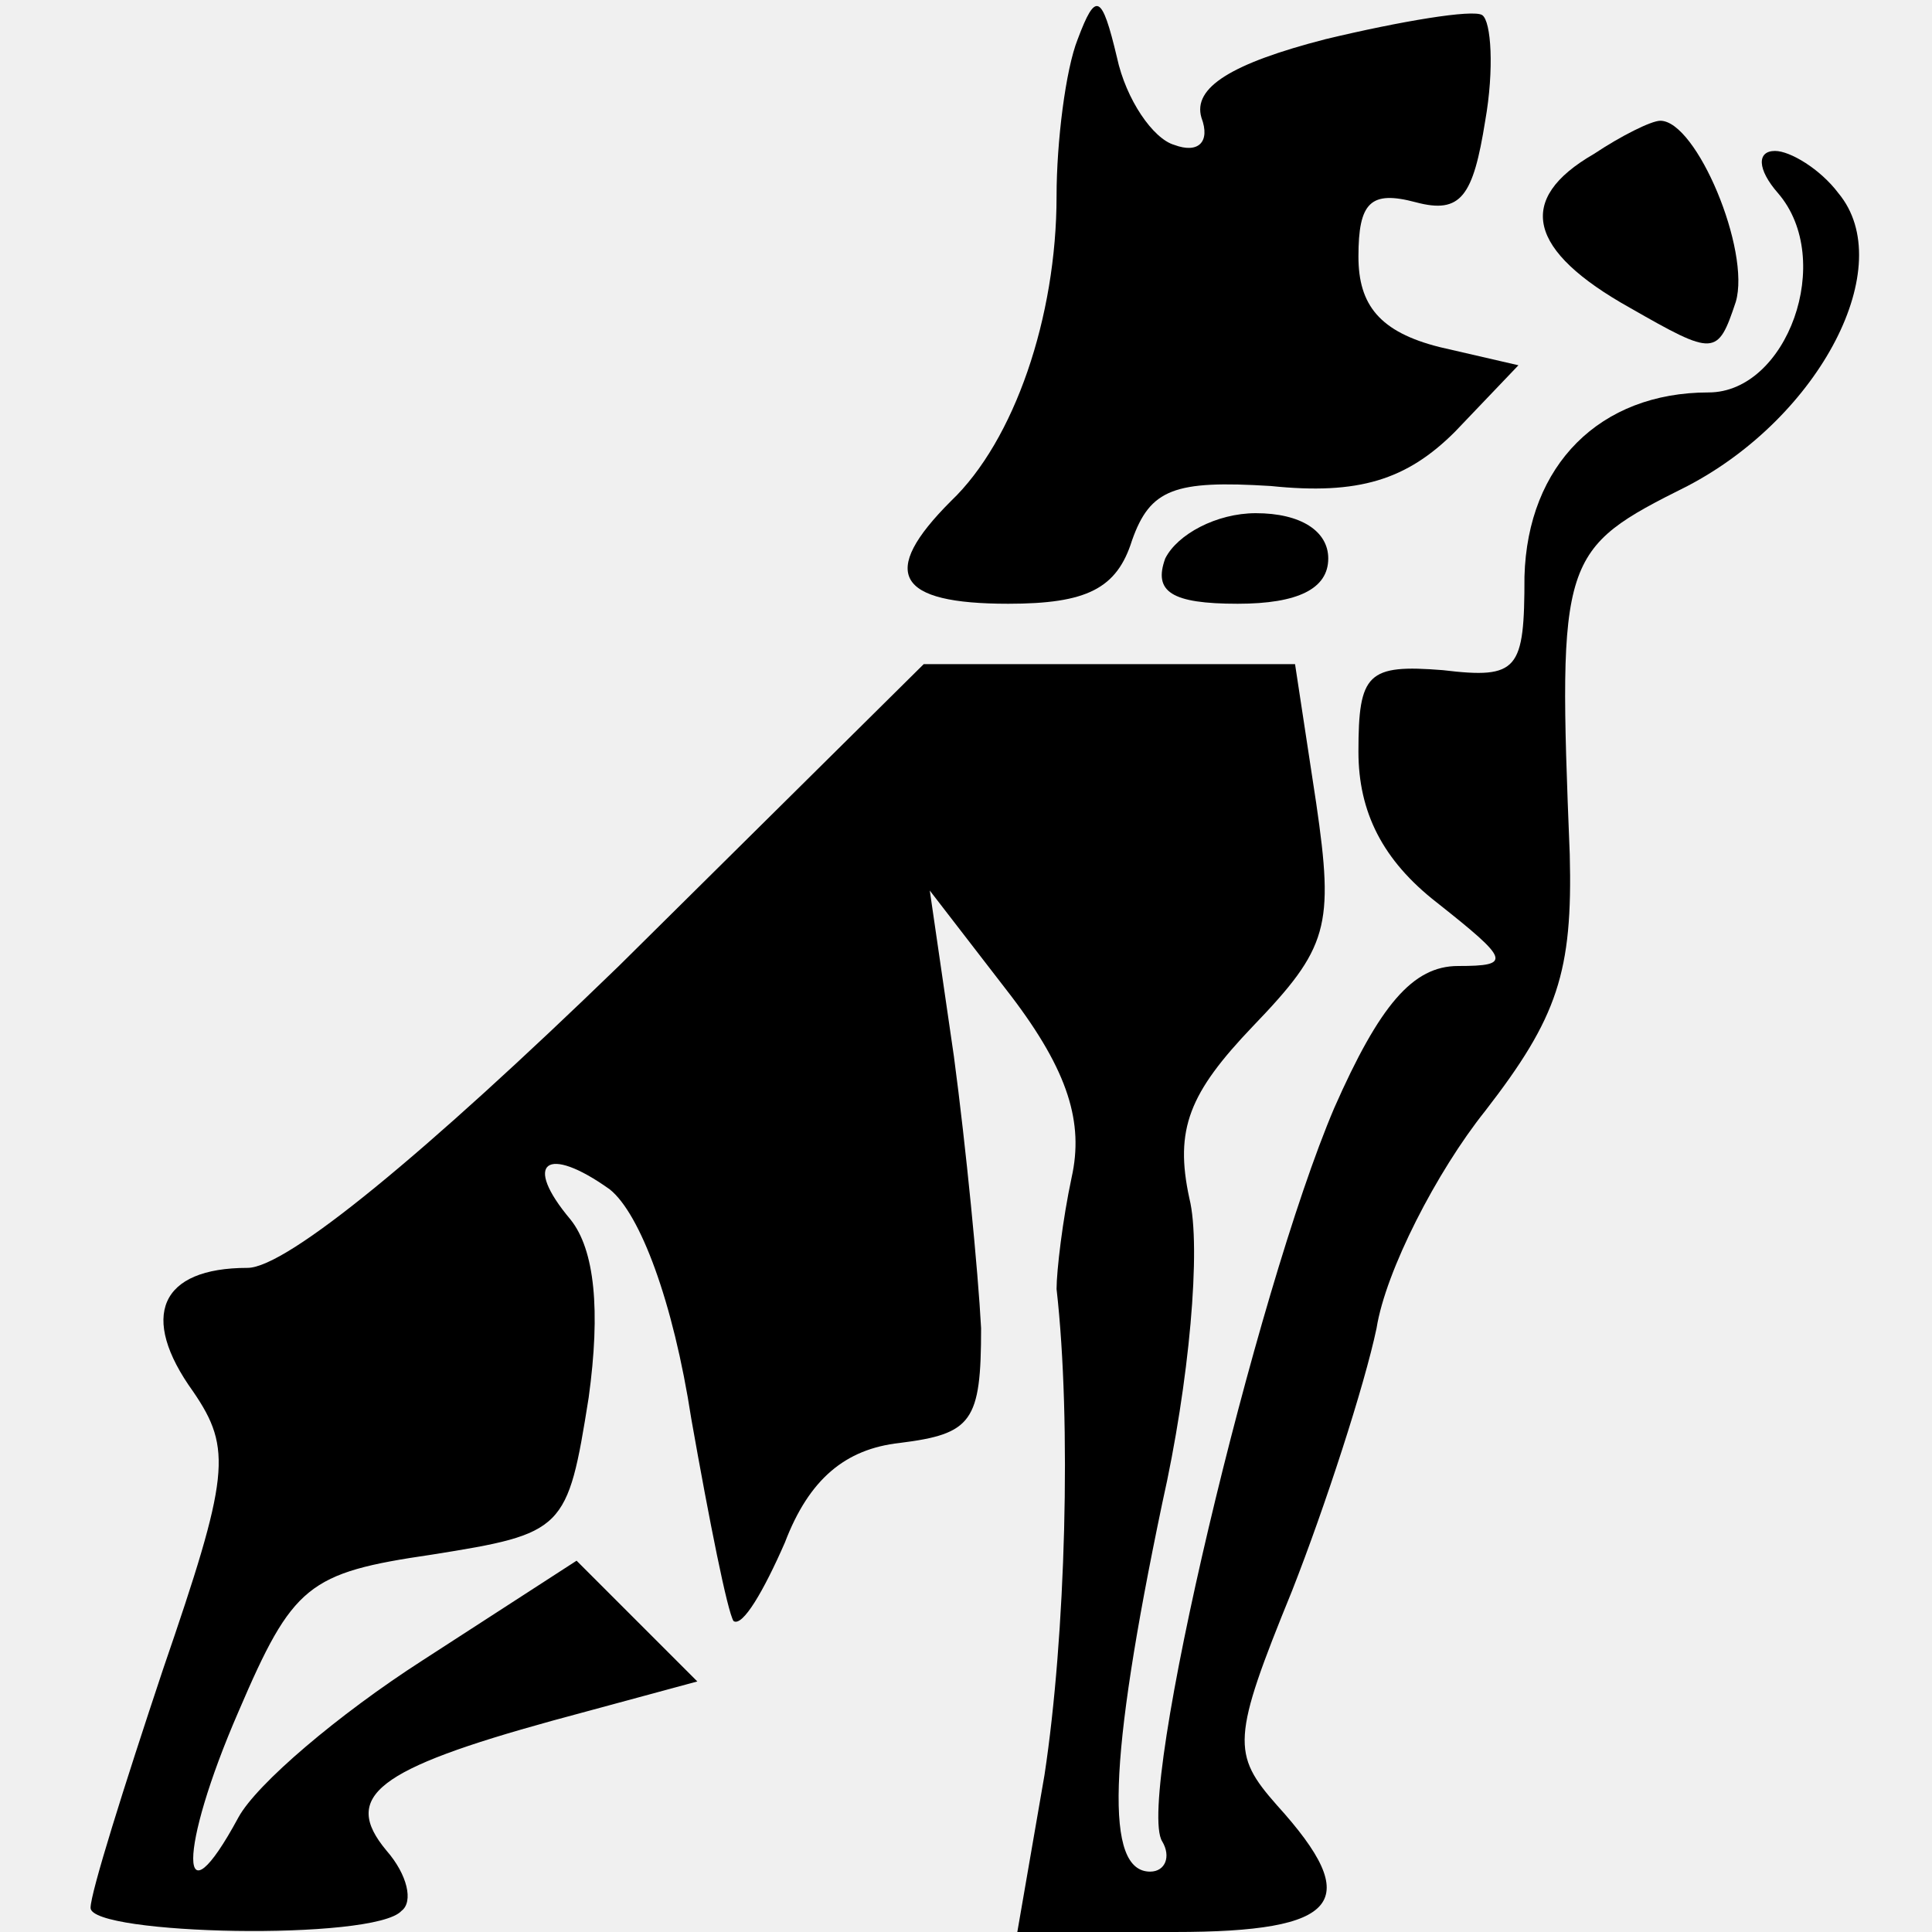
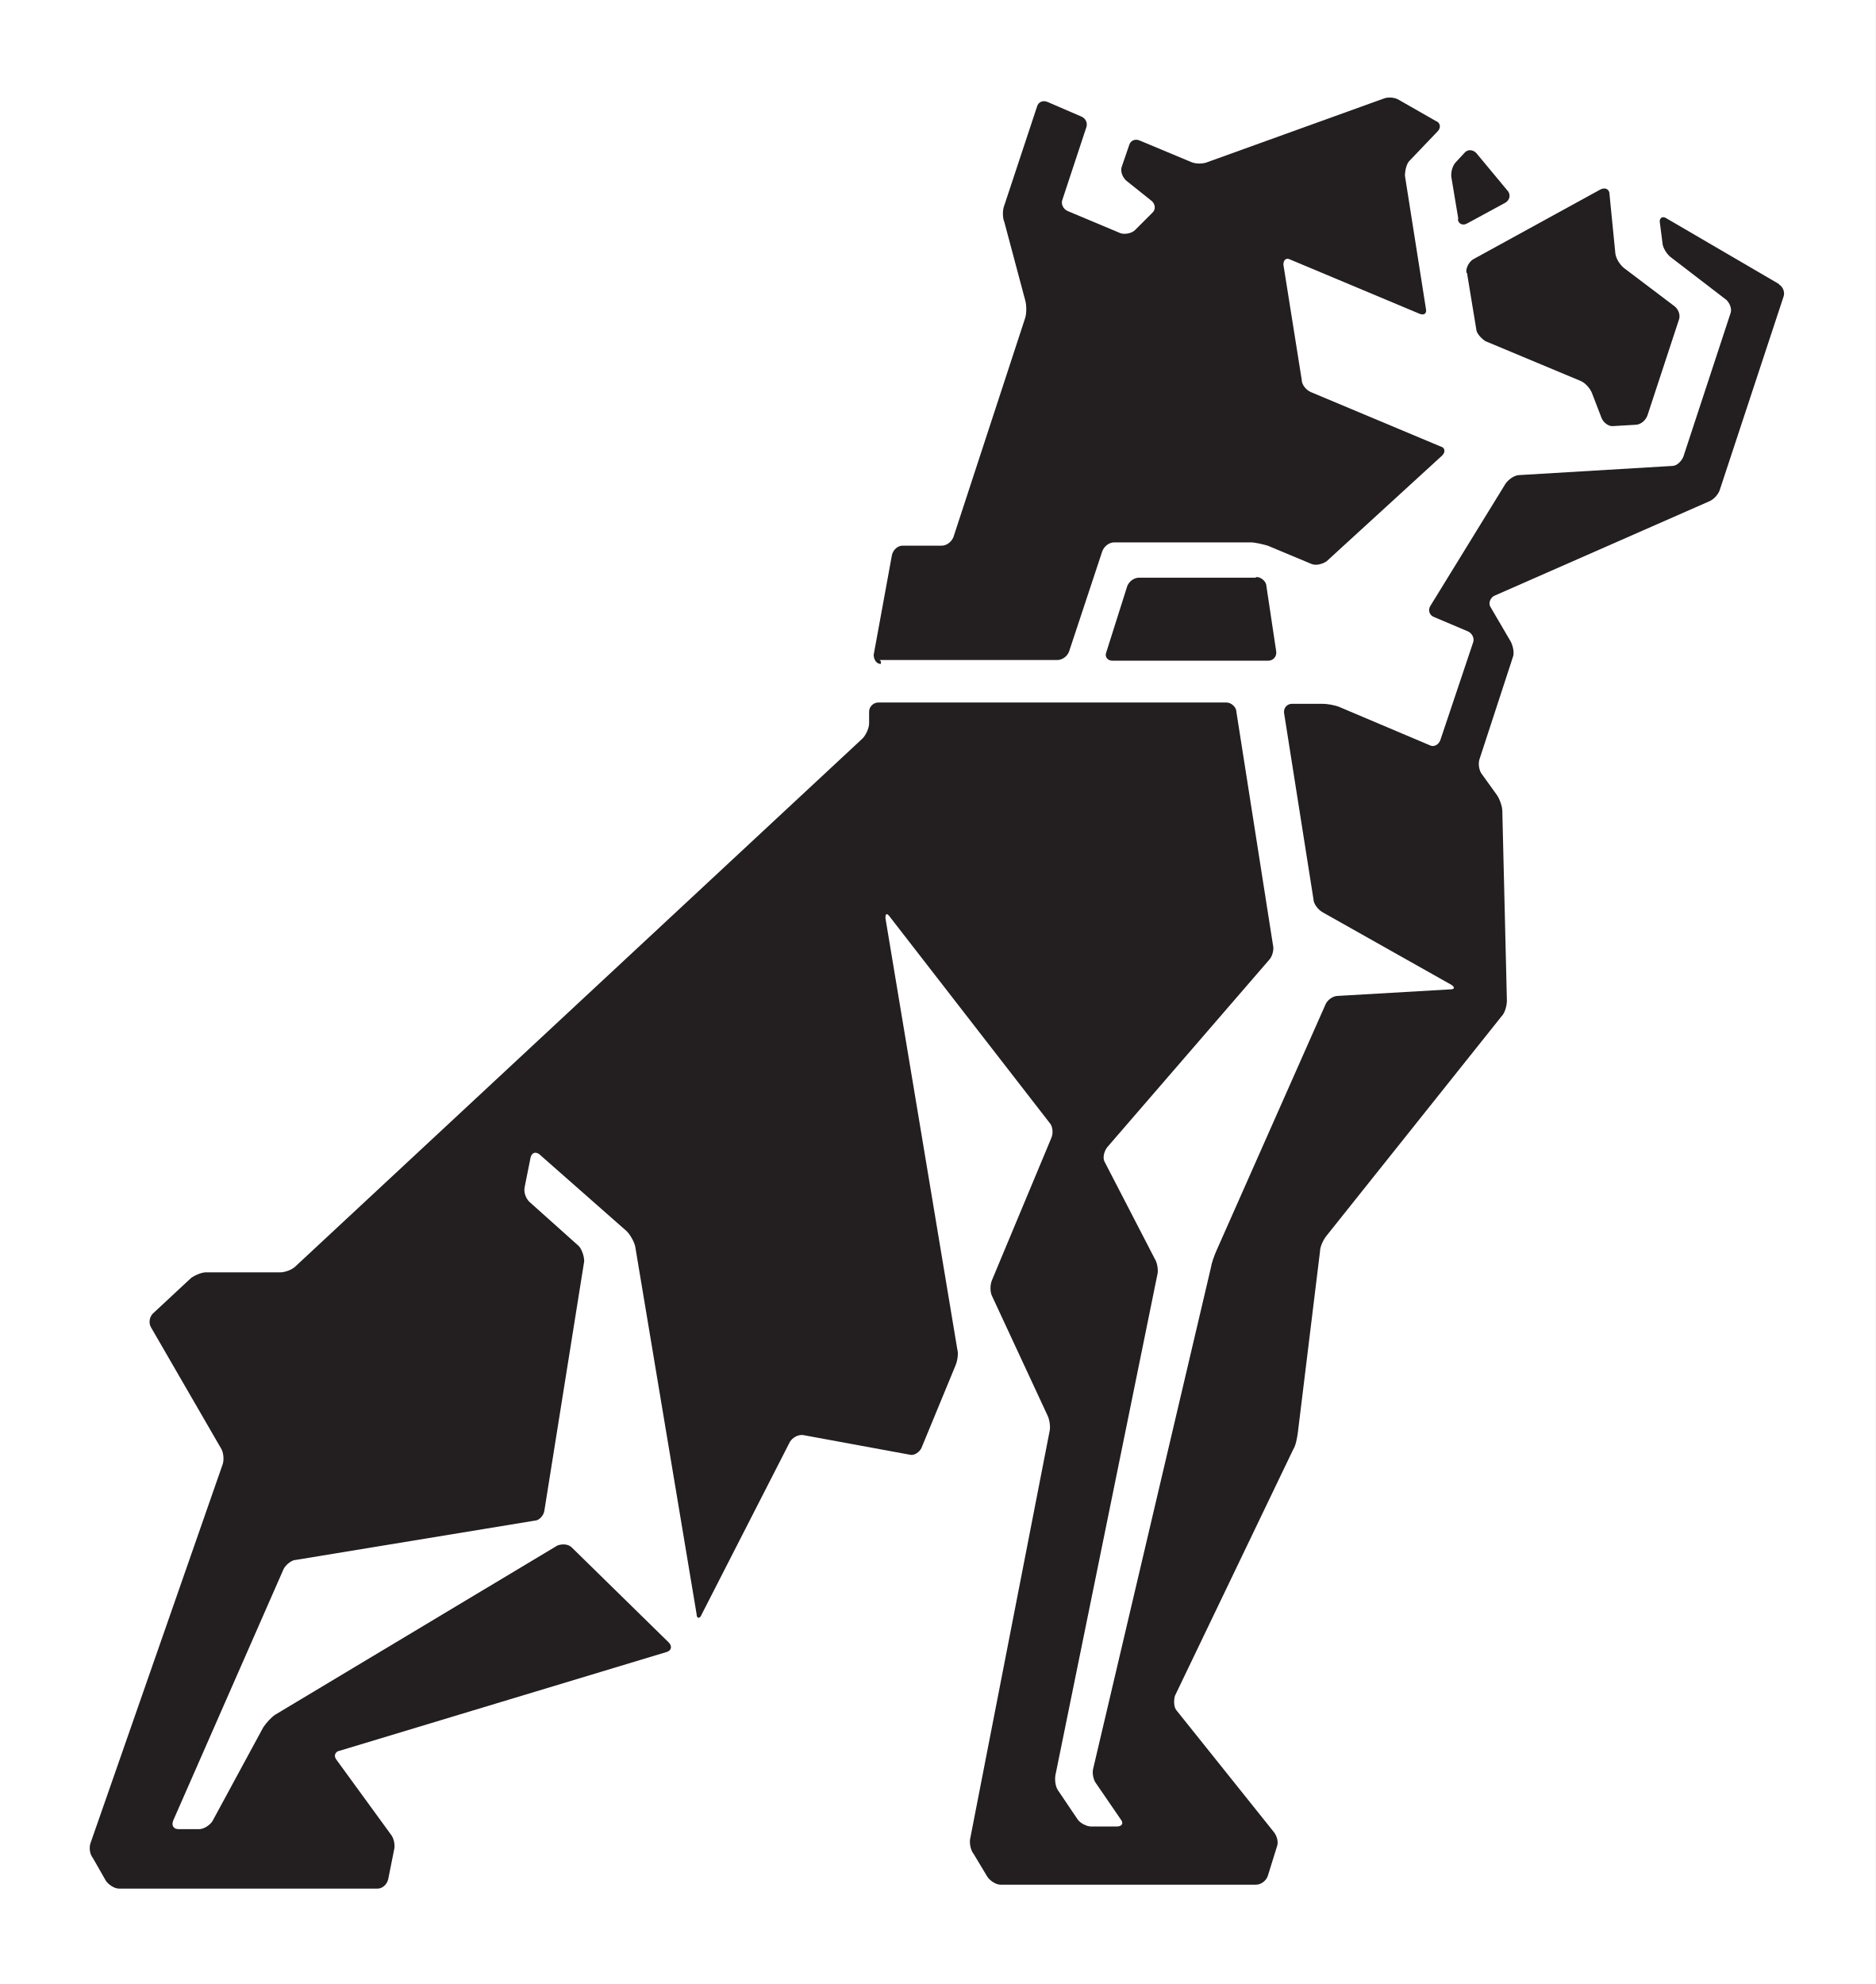
- <svg xmlns="http://www.w3.org/2000/svg" version="1.0" width="64pt" height="64pt" viewBox="0 0 64 64" preserveAspectRatio="xMidYMid meet">
-   <g transform="translate(0,64) scale(0.1,-0.1)" fill="#000000" stroke="none">
-     <path d="M357 627 c-4 -10 -7 -34 -7 -52 0 -40 -14 -81 -35 -101 -24 -24 -18 -34 19 -34 26 0 36 5 41 21 6 17 14 20 46 18 29 -3 45 2 61 18 l21 22 -26 6 c-20 5 -27 14 -27 30 0 18 4 22 19 18 15 -4 19 2 23 27 3 17 2 33 -1 35 -3 2 -27 -2 -52 -8 -31 -8 -44 -16 -41 -26 3 -8 -1 -12 -9 -9 -7 2 -16 15 -19 29 -5 21 -7 22 -13 6z" />
-     <path d="M528 589 c-26 -15 -22 -32 12 -51 28 -16 29 -16 35 2 5 17 -13 60 -25 60 -3 0 -13 -5 -22 -11z" />
-     <path d="M589 576 c19 -22 3 -66 -23 -66 -36 0 -60 -24 -61 -61 0 -31 -2 -34 -27 -31 -25 2 -28 -1 -28 -27 0 -20 8 -36 26 -50 24 -19 25 -21 7 -21 -15 0 -26 -13 -41 -47 -26 -61 -66 -229 -57 -243 3 -5 1 -10 -4 -10 -15 0 -14 36 4 122 9 40 13 85 9 101 -5 23 0 35 21 57 25 26 27 33 21 74 l-7 46 -62 0 -61 0 -101 -100 c-64 -62 -110 -100 -123 -100 -29 0 -36 -16 -18 -41 13 -19 12 -28 -10 -92 -13 -39 -24 -74 -24 -79 0 -9 94 -11 103 -1 4 3 2 12 -5 20 -15 18 -3 27 55 43 l48 13 -20 20 -20 20 -51 -33 c-28 -18 -55 -41 -61 -52 -20 -37 -20 -11 0 35 18 42 23 46 64 52 44 7 45 8 52 52 4 29 2 49 -6 59 -16 19 -8 25 13 10 10 -8 21 -37 27 -76 6 -34 12 -64 14 -67 3 -2 10 10 17 26 8 21 20 31 38 33 24 3 27 7 27 38 -1 19 -5 60 -9 90 l-8 55 27 -35 c19 -25 24 -42 20 -60 -3 -14 -5 -31 -5 -37 5 -44 3 -115 -4 -161 l-9 -52 52 0 c55 0 63 10 34 42 -15 17 -15 22 5 71 11 28 24 68 28 87 3 19 20 52 36 72 24 31 29 46 28 85 -4 99 -3 101 39 122 44 23 70 73 50 97 -6 8 -16 14 -21 14 -6 0 -6 -6 1 -14z" />
-     <path d="M386 455 c-4 -11 2 -15 24 -15 20 0 30 5 30 15 0 9 -9 15 -24 15 -13 0 -26 -7 -30 -15z" />
+ <svg xmlns="http://www.w3.org/2000/svg" viewBox="0 0 28.7 30.36">
+   <defs>
+     <style>
+       .cls-1 {
+         fill: #fff;
+       }
+ 
+       .cls-2 {
+         fill: #231f20;
+       }
+     </style>
+   </defs>
+   <g id="Layer_2" data-name="Layer 2">
+     <rect class="cls-1" width="28.7" height="30.36" />
+   </g>
+   <g id="Layer_1" data-name="Layer 1">
+     <path class="cls-2" d="M13.46,10.1h2.72c.07,0,.15-.05.18-.13l.51-1.54c.03-.07.1-.13.18-.13h2.09c.07,0,.19.03.26.05l.67.28c.07.03.17,0,.23-.04l1.77-1.62c.05-.05.05-.12-.03-.14l-1.98-.83c-.07-.03-.14-.11-.14-.19l-.28-1.76c0-.07.04-.11.1-.08l1.98.83c.07.03.12,0,.1-.08l-.32-2.03c0-.07.02-.18.07-.23l.43-.45c.05-.05.05-.13-.03-.16l-.56-.32c-.06-.04-.17-.05-.24-.02l-2.69.97c-.07.03-.18.03-.25,0l-.79-.33c-.07-.03-.14,0-.16.07l-.11.32c-.03.07,0,.16.06.22l.4.32c.05.05.06.13,0,.18l-.26.26c-.05.05-.15.07-.22.05l-.81-.34c-.07-.03-.11-.11-.08-.18l.36-1.09c.03-.07,0-.15-.08-.18l-.51-.22c-.07-.03-.14,0-.16.07l-.5,1.51c-.03.07-.03.19,0,.26l.32,1.2c.02.07.02.19,0,.26l-1.1,3.36c-.03.07-.1.13-.18.13h-.6c-.07,0-.14.06-.16.14l-.28,1.53c0,.07.04.14.11.14v-.04Z" />
+     <path class="cls-2" d="M19.21,8.84h-1.78c-.07,0-.15.05-.18.13l-.32,1.01c-.03.07.02.13.09.13h2.39c.07,0,.13-.06.12-.14l-.15-1c0-.07-.08-.14-.15-.14h0Z" />
+     <path class="cls-2" d="M22.31,3.35c0,.07.07.11.14.07l.59-.32c.06-.04.08-.11.04-.17l-.49-.59c-.05-.05-.13-.06-.18,0l-.13.14c-.05.05-.08.15-.07.23l.11.66v-.02Z" />
+     <path class="cls-2" d="M22.45,4.18l.14.85c0,.07.08.15.14.19l1.46.61c.07.03.14.11.17.18l.15.39c.03.07.11.13.18.12l.34-.02c.07,0,.15-.06.18-.14l.48-1.46c.03-.07,0-.16-.06-.21l-.78-.59c-.06-.05-.12-.14-.13-.22l-.09-.91c0-.07-.06-.11-.14-.07l-1.95,1.07c-.06.04-.11.13-.1.2h0Z" />
+     <path class="cls-2" d="M27.23,4.35l-1.73-1.01c-.06-.04-.11,0-.1.06l.04.31c0,.07.06.17.12.22l.86.66c.05.05.09.14.06.21l-.72,2.19c-.03.07-.1.14-.17.14l-2.34.14c-.07,0-.16.06-.21.13l-1.15,1.87c-.04.06-.02.14.05.17l.52.22c.07.03.11.11.08.18l-.5,1.49c-.03.07-.1.11-.17.07l-1.37-.58c-.07-.03-.19-.05-.26-.05h-.47c-.07,0-.13.06-.12.14l.45,2.85c0,.07.07.16.14.2l1.97,1.11c.06.04.05.07-.02.07l-1.72.1c-.07,0-.16.06-.19.14l-1.67,3.77c-.03.07-.07.18-.08.25l-1.8,7.66c-.02.07,0,.18.05.24l.37.54c.05.06.02.11-.06.11h-.39c-.07,0-.17-.05-.21-.11l-.29-.43c-.05-.06-.06-.17-.05-.24l1.56-7.66c.02-.07,0-.19-.04-.25l-.76-1.47c-.04-.06-.02-.16.03-.23l2.48-2.87c.05-.05.08-.16.06-.23l-.56-3.57c0-.07-.08-.14-.15-.14h-5.33c-.07,0-.14.06-.14.14v.18c0,.07-.05.18-.1.23l-8.68,8.08c-.05.05-.16.09-.23.09h-1.14c-.07,0-.18.05-.23.09l-.58.54c-.05.05-.07.14-.03.21l1.07,1.85c.04.06.05.17.03.24l-2.02,5.79c-.03.07-.02.18.03.24l.2.35c.04.06.13.12.2.12h3.96c.07,0,.14-.06.16-.14l.09-.45c.02-.07,0-.18-.05-.24l-.83-1.14c-.05-.06-.02-.13.05-.14l5-1.51c.07-.02.09-.08.04-.14l-1.49-1.46c-.05-.05-.14-.06-.22-.03l-4.32,2.59c-.06.04-.14.13-.18.19l-.78,1.44c-.04.06-.13.12-.2.12h-.32c-.07,0-.11-.05-.08-.13l1.69-3.85c.03-.06.12-.14.19-.14l3.65-.6c.07,0,.14-.08.15-.15l.61-3.82c0-.07-.03-.17-.08-.23l-.76-.68c-.05-.05-.09-.14-.07-.23l.09-.45c.02-.07.07-.09.13-.05l1.34,1.18c.05.05.11.15.13.23l.94,5.63c0,.07.05.08.08,0l1.35-2.64c.04-.06.12-.11.2-.1l1.63.3c.07.02.15-.04.18-.1l.52-1.26c.03-.07.05-.18.03-.25l-1.1-6.6c0-.07.02-.08.06-.03l2.45,3.16c.05.05.06.16.03.23l-.91,2.18c-.03.07-.03.18,0,.24l.85,1.83c.03.06.05.18.03.25l-1.21,6.21c-.02.07,0,.19.05.25l.21.35c.04.06.13.12.2.12h3.91c.07,0,.15-.05.18-.13l.14-.45c.03-.07,0-.17-.05-.23l-1.48-1.85c-.05-.05-.05-.16-.03-.23l1.81-3.77c.04-.06.06-.18.07-.25l.34-2.78c0-.07.05-.18.1-.24l2.68-3.36c.05-.05.08-.16.08-.24l-.07-2.9c0-.07-.04-.18-.08-.24l-.23-.32c-.05-.06-.06-.17-.04-.23l.51-1.56c.03-.07,0-.18-.03-.24l-.31-.53c-.04-.06,0-.14.05-.17l3.3-1.45c.07-.03.14-.11.16-.18l.97-2.94c.03-.07,0-.16-.07-.2h0Z" />
  </g>
</svg>
